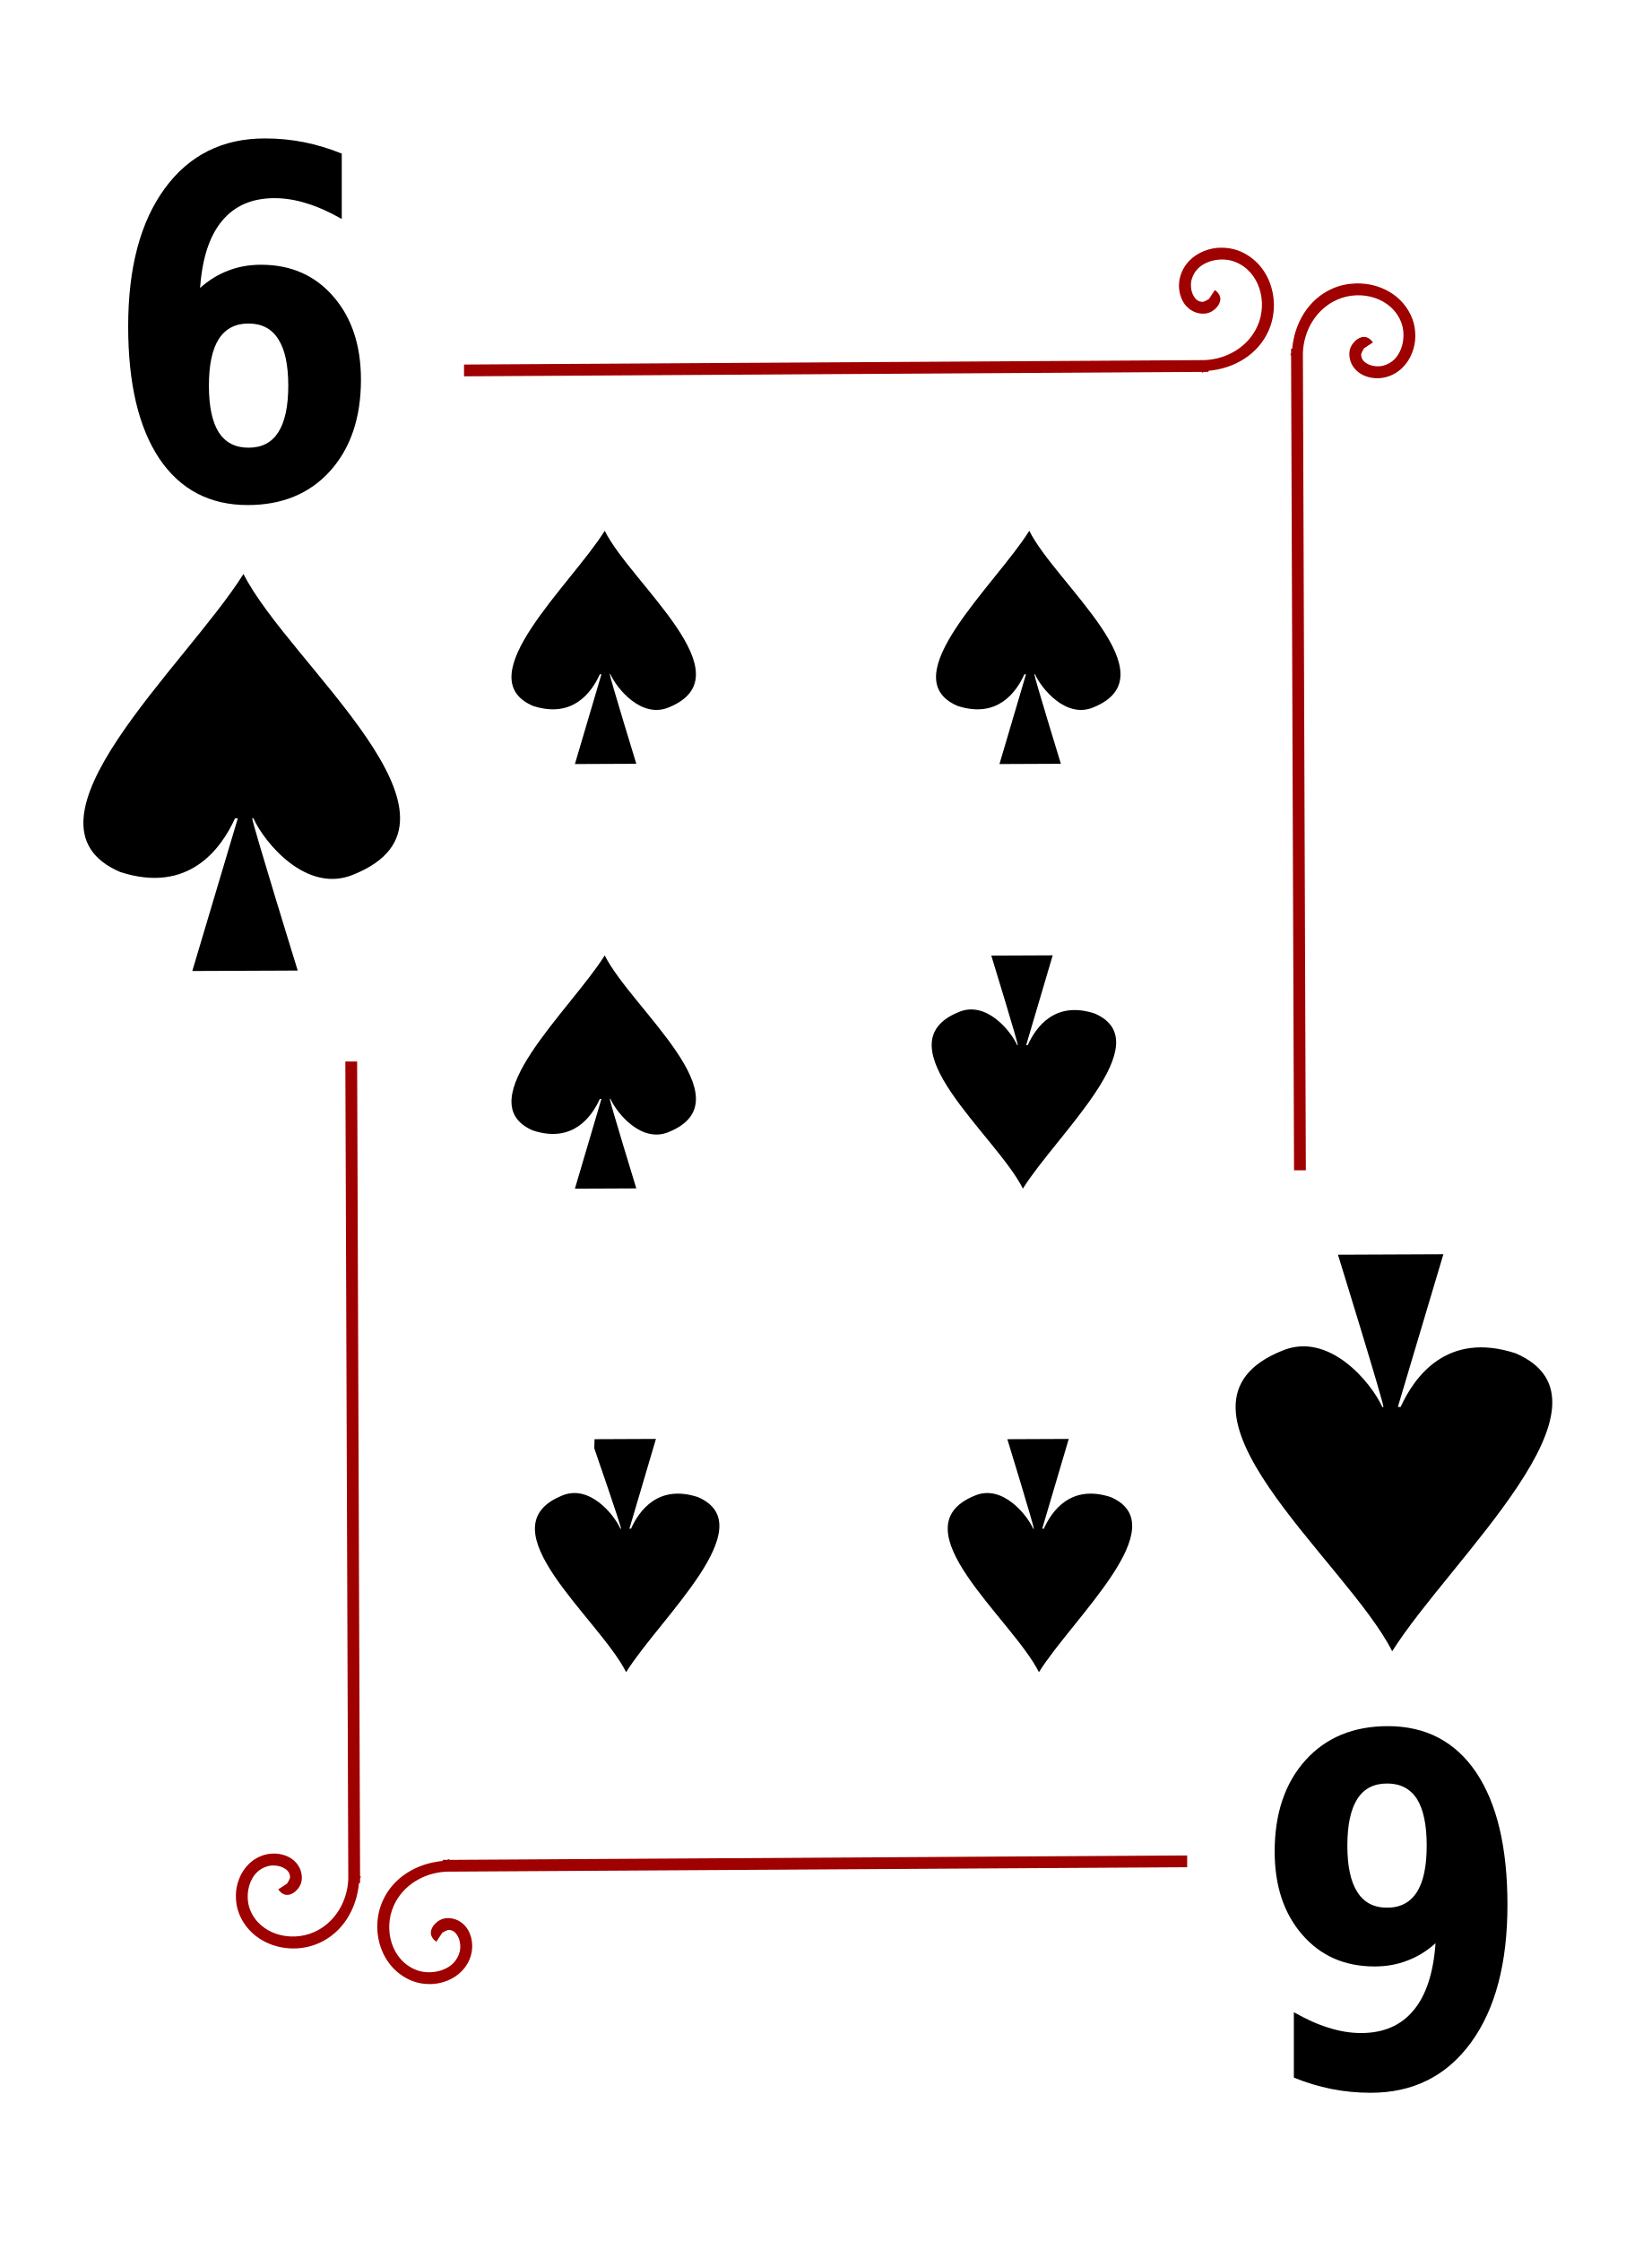
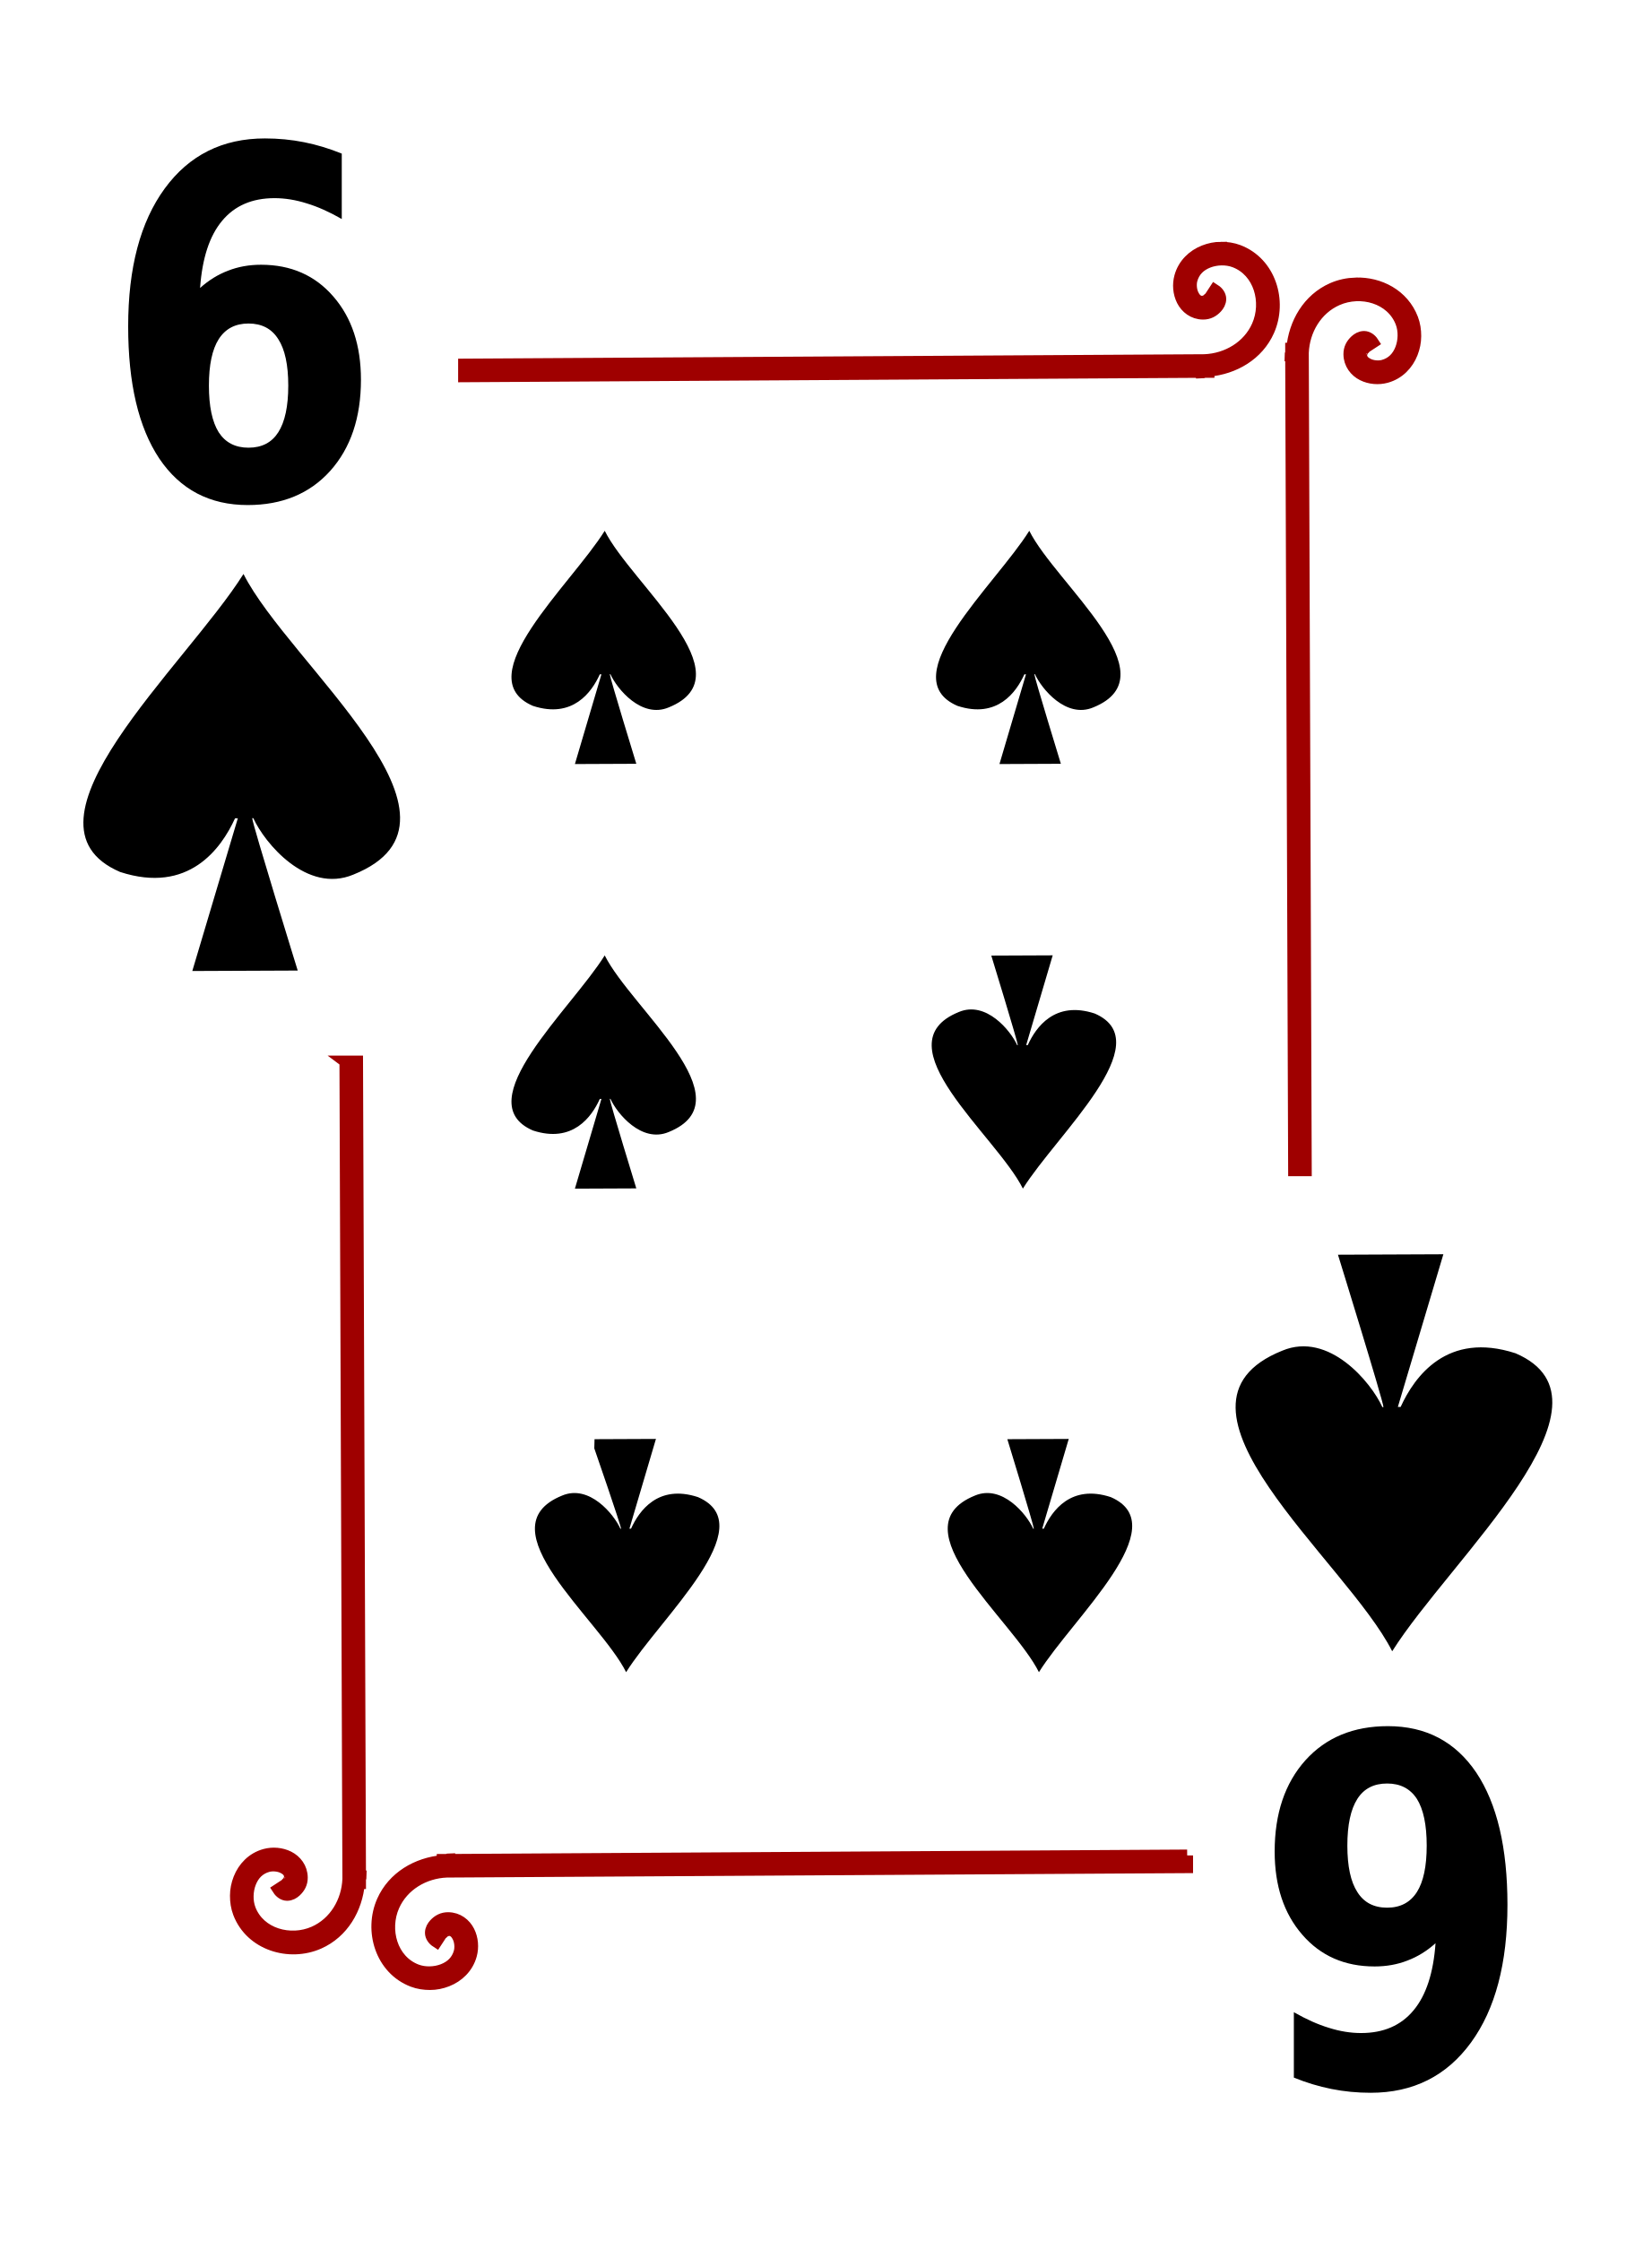
<svg xmlns="http://www.w3.org/2000/svg" viewBox="0 0 140 190">
-   <path d="m103.531,21c-.497.002-.973.099-1.438.281-.93.364-1.738,1.111-2.031,2.188-.176.645-.123,1.381.188,2s.932,1.119 1.75,1.125c.476.003.85-.196 1.156-.531 .153-.168.313-.416.312-.719s-.21-.583-.469-.75l-.531.812c.07.045 0-.005 0-.062s.017-.022-.031.031c-.097.106-.455.219-.438.219-.423-.003-.655-.217-.844-.594s-.227-.905-.125-1.281c.204-.751.718-1.231 1.406-1.5s1.552-.298 2.25-.031c2.116.808 2.825,3.429 1.938,5.438-.779,1.764-2.581,2.83-4.5,2.906l-62.781.375v1l62.562-.375v.062c.078 0.0.141-.06.219-.062h.344v-.094c2.163-.194 4.191-1.362 5.094-3.406 1.101-2.492.143-5.748-2.562-6.781-.472-.18-.971-.252-1.469-.25zm11.406,3.031c-.672.023-1.346.162-1.969.438-2.044.903-3.212,2.93-3.406,5.094h-.094v.344c-.003.078-.063.141-.062.219h.062l.25,69.094h1l-.25-69.312c.077-1.919 1.142-3.721 2.906-4.5 2.008-.887 4.63-.178 5.438,1.938 .266.698.238,1.562-.031,2.25s-.749,1.202-1.5,1.406c-.376.102-.905.064-1.281-.125s-.591-.421-.594-.844c0.0.017.113-.341.219-.438 .053-.048.089-.031.031-.031s-.108-.07-.062,0l.812-.531c-.167-.259-.447-.468-.75-.469s-.551.159-.719.312c-.335.306-.535.681-.531,1.156 .006.818.506,1.44 1.125,1.75s1.355.363 2,.188c1.076-.293 1.824-1.101 2.188-2.031 .182-.465.279-.94.281-1.438s-.07-.996-.25-1.469c-.775-2.029-2.797-3.068-4.812-3zm-85.656,65.969 .25,69.312c-.077,1.919-1.142,3.721-2.906,4.5-2.008.887-4.63.178-5.438-1.938-.266-.698-.238-1.562.031-2.25s.749-1.202 1.5-1.406c.376-.102.905-.064 1.281.125s.591.421.594.844c-0-.017-.113.341-.219.438-.053.048-.089.031-.031.031s.108.07.062,0l-.812.531c.167.259.447.468.75.469s.551-.159.719-.312c.335-.306.535-.681.531-1.156-.006-.818-.506-1.44-1.125-1.75s-1.355-.363-2-.188c-1.076.293-1.824,1.101-2.188,2.031-.182.465-.279.94-.281,1.438s.07.996.25,1.469c1.033,2.706 4.289,3.663 6.781,2.562 2.044-.903 3.212-2.93 3.406-5.094h.094v-.344c.003-.078.063-.141.062-.219h-.062l-.25-69.094h-1zm71.375,67.312-62.562.375v-.062c-.078-0-.141.06-.219.062h-.344v.094c-2.163.194-4.191,1.362-5.094,3.406-1.101,2.492-.143,5.748 2.562,6.781 .472.18.971.252 1.469.25s.973-.099 1.438-.281c.93-.364 1.738-1.111 2.031-2.188 .176-.645.123-1.381-.188-2s-.932-1.119-1.75-1.125c-.476-.003-.85.196-1.156.531-.153.168-.313.416-.312.719s.21.583.469.75l.531-.812c-.07-.045-0.0.005 0,.062s-.017.022.031-.031c.097-.106.455-.219.438-.219 .423.003.655.217.844.594s.227.905.125,1.281c-.204.751-.718,1.231-1.406,1.5s-1.552.298-2.25.031c-2.116-.808-2.825-3.429-1.938-5.438 .779-1.764 2.581-2.83 4.5-2.906l62.781-.375v-1z" fill="#9f0000" fill-rule="evenodd" />
+   <path d="m103.531,21c-.497.002-.973.099-1.438.281-.93.364-1.738,1.111-2.031,2.188-.176.645-.123,1.381.188,2s.932,1.119 1.75,1.125c.476.003.85-.196 1.156-.531 .153-.168.313-.416.312-.719s-.21-.583-.469-.75l-.531.812c.07.045 0-.005 0-.062s.017-.022-.031.031c-.097.106-.455.219-.438.219-.423-.003-.655-.217-.844-.594s-.227-.905-.125-1.281c.204-.751.718-1.231 1.406-1.5s1.552-.298 2.25-.031c2.116.808 2.825,3.429 1.938,5.438-.779,1.764-2.581,2.83-4.5,2.906l-62.781.375v1l62.562-.375v.062c.078 0.0.141-.06.219-.062h.344v-.094c2.163-.194 4.191-1.362 5.094-3.406 1.101-2.492.143-5.748-2.562-6.781-.472-.18-.971-.252-1.469-.25zm11.406,3.031c-.672.023-1.346.162-1.969.438-2.044.903-3.212,2.93-3.406,5.094h-.094v.344c-.003.078-.063.141-.062.219h.062l.25,69.094h1l-.25-69.312c.077-1.919 1.142-3.721 2.906-4.5 2.008-.887 4.63-.178 5.438,1.938 .266.698.238,1.562-.031,2.25s-.749,1.202-1.5,1.406c-.376.102-.905.064-1.281-.125s-.591-.421-.594-.844c0.0.017.113-.341.219-.438 .053-.048.089-.031.031-.031s-.108-.07-.062,0l.812-.531c-.167-.259-.447-.468-.75-.469s-.551.159-.719.312c-.335.306-.535.681-.531,1.156 .006.818.506,1.44 1.125,1.75s1.355.363 2,.188c1.076-.293 1.824-1.101 2.188-2.031 .182-.465.279-.94.281-1.438s-.07-.996-.25-1.469c-.775-2.029-2.797-3.068-4.812-3zm-85.656,65.969 .25,69.312c-.077,1.919-1.142,3.721-2.906,4.5-2.008.887-4.63.178-5.438-1.938-.266-.698-.238-1.562.031-2.25s.749-1.202 1.5-1.406c.376-.102.905-.064 1.281.125s.591.421.594.844c-0-.017-.113.341-.219.438-.053.048-.089.031-.031.031s.108.07.062,0l-.812.531c.167.259.447.468.75.469s.551-.159.719-.312c.335-.306.535-.681.531-1.156-.006-.818-.506-1.44-1.125-1.75s-1.355-.363-2-.188c-1.076.293-1.824,1.101-2.188,2.031-.182.465-.279.94-.281,1.438s.07.996.25,1.469c1.033,2.706 4.289,3.663 6.781,2.562 2.044-.903 3.212-2.93 3.406-5.094h.094v-.344c.003-.078.063-.141.062-.219h-.062l-.25-69.094h-1zm71.375,67.312-62.562.375v-.062c-.078-0-.141.06-.219.062h-.344v.094c-2.163.194-4.191,1.362-5.094,3.406-1.101,2.492-.143,5.748 2.562,6.781 .472.18.971.252 1.469.25s.973-.099 1.438-.281c.93-.364 1.738-1.111 2.031-2.188 .176-.645.123-1.381-.188-2s-.932-1.119-1.75-1.125c-.476-.003-.85.196-1.156.531-.153.168-.313.416-.312.719s.21.583.469.75l.531-.812c-.07-.045-0.0.005 0,.062s-.017.022.031-.031c.097-.106.455-.219.438-.219 .423.003.655.217.844.594s.227.905.125,1.281c-.204.751-.718,1.231-1.406,1.5s-1.552.298-2.25.031c-2.116-.808-2.825-3.429-1.938-5.438 .779-1.764 2.581-2.83 4.5-2.906l62.781-.375v-1z" fill="#9f0000" fill-rule="evenodd" stroke="#9f0000" />
  <g transform="matrix(.59314 0 0 .23894 -103.05 9.256)">
    <path d="m260.18 149.6c-4.836 19.241-19.676 52.006-10.275 62.122 5.707 4.657 8.422-4.876 9.572-11.187h0.23l-3.79 31.836 8.777-0.094s-3.781-30.602-3.79-31.773h0.092c0.929 5.157 4.454 15.833 8.332 11.767 11.339-11.397-5.358-43.83-9.15-62.671z" fill-rule="evenodd" />
  </g>
  <g transform="matrix(-.59314 0 0 -.23894 207.41 177.52)">
    <path d="m260.18 149.6c-4.836 19.241-19.676 52.006-10.275 62.122 5.707 4.657 8.422-4.876 9.572-11.187h0.23l-3.79 31.836 8.777-0.094 0.035-3.25s-3.816-27.352-3.824-28.523h0.092c0.929 5.157 4.454 15.833 8.332 11.767 11.339-11.397-5.358-43.83-9.15-62.671z" fill-rule="evenodd" />
  </g>
  <g transform="matrix(.59314 0 0 .23894 -67.053 9.256)">
    <path d="m260.18 149.6c-4.836 19.241-19.676 52.006-10.275 62.122 5.707 4.657 8.422-4.876 9.572-11.187h0.23l-3.79 31.836 8.777-0.094s-3.781-30.602-3.79-31.773h0.092c0.929 5.157 4.454 15.833 8.332 11.767 11.339-11.397-5.358-43.83-9.15-62.671z" fill-rule="evenodd" />
  </g>
  <g transform="matrix(-.59314 0 0 -.23894 242.41 177.52)">
    <path d="m260.18 149.6c-4.836 19.241-19.676 52.006-10.275 62.122 5.707 4.657 8.422-4.876 9.572-11.187h0.23l-3.79 31.836 8.777-0.094s-3.781-30.602-3.79-31.773h0.092c0.929 5.157 4.454 15.833 8.332 11.767 11.339-11.397-5.358-43.83-9.15-62.671z" fill-rule="evenodd" />
  </g>
  <path d="m20.644 48.665c-4.924 7.825-20.035 21.149-10.462 25.263 5.811 1.894 8.576-1.983 9.747-4.549h0.235l-3.859 12.946 8.938-0.038s-3.85-12.445-3.859-12.921h0.094c0.946 2.097 4.535 6.439 8.484 4.785 11.546-4.635-5.456-17.824-9.317-25.486z" fill-rule="evenodd" />
  <path d="m21.069 27.429c-1.119 1e-5 -1.96 0.442-2.525 1.326-0.554 0.871-0.831 2.183-0.831 3.938s0.277 3.074 0.831 3.958c0.565 0.871 1.407 1.306 2.525 1.306 1.13 0 1.971-0.435 2.525-1.306 0.565-0.884 0.847-2.204 0.847-3.958s-0.282-3.068-0.847-3.938c-0.554-0.884-1.395-1.326-2.525-1.326m7.908-14.407v5.546c-1.052-0.603-2.043-1.045-2.974-1.326-0.93-0.295-1.839-0.442-2.725-0.442-1.905 2e-5 -3.389 0.643-4.452 1.929-1.063 1.273-1.683 3.168-1.861 5.686 0.731-0.656 1.523-1.145 2.376-1.467 0.853-0.335 1.783-0.502 2.791-0.502 2.536 2e-5 4.58 0.898 6.13 2.692 1.562 1.795 2.342 4.146 2.342 7.053-2e-5 3.215-0.869 5.794-2.608 7.736-1.739 1.929-4.07 2.893-6.994 2.893-3.223 0-5.721-1.313-7.493-3.938-1.761-2.639-2.642-6.376-2.642-11.212 0-4.956 1.03-8.848 3.09-11.674 2.071-2.84 4.906-4.26 8.506-4.26 1.141 3e-5 2.248 0.107 3.323 0.322s2.138 0.536 3.19 0.965" />
  <path d="m118.04 140c4.924-7.825 20.035-21.149 10.462-25.263-5.811-1.894-8.576 1.983-9.747 4.549h-0.235l3.859-12.946-8.938 0.038s3.85 12.445 3.859 12.921h-0.094c-0.946-2.097-4.535-6.439-8.484-4.785-11.546 4.635 5.456 17.824 9.317 25.486z" fill-rule="evenodd" />
  <path d="m117.61 161.74c1.119-2e-5 1.96-0.442 2.525-1.326 0.554-0.871 0.831-2.183 0.831-3.938s-0.277-3.074-0.831-3.958c-0.565-0.871-1.407-1.306-2.525-1.306-1.13 0-1.971 0.435-2.525 1.306-0.565 0.884-0.847 2.204-0.847 3.958s0.282 3.068 0.847 3.938c0.554 0.884 1.395 1.326 2.525 1.326m-7.908 14.407v-5.546c1.052 0.603 2.043 1.045 2.974 1.326 0.93 0.295 1.839 0.442 2.725 0.442 1.905-2e-5 3.389-0.643 4.452-1.929 1.063-1.273 1.683-3.168 1.861-5.686-0.731 0.656-1.523 1.145-2.376 1.467-0.853 0.335-1.783 0.502-2.791 0.502-2.536-2e-5 -4.58-0.898-6.13-2.692-1.562-1.795-2.342-4.146-2.342-7.053 1e-5 -3.215 0.869-5.794 2.608-7.736 1.739-1.929 4.07-2.893 6.994-2.893 3.223 0 5.721 1.313 7.493 3.938 1.761 2.639 2.642 6.376 2.642 11.212 0 4.956-1.03 8.848-3.09 11.674-2.071 2.84-4.906 4.26-8.506 4.26-1.141-3e-5 -2.248-0.107-3.323-0.322s-2.138-0.536-3.19-0.964" />
  <g transform="matrix(.59314 0 0 .23894 -103.05 45.256)">
    <path d="m260.18 149.6c-4.836 19.241-19.676 52.006-10.275 62.122 5.707 4.657 8.422-4.876 9.572-11.187h0.23l-3.79 31.836 8.777-0.094s-3.781-30.602-3.79-31.773h0.092c0.929 5.157 4.454 15.833 8.332 11.767 11.339-11.397-5.358-43.83-9.15-62.671z" fill-rule="evenodd" />
  </g>
  <g transform="matrix(-.59314 0 0 -.23894 241.05 136.52)">
    <path d="m260.18 149.6c-4.836 19.241-19.676 52.006-10.275 62.122 5.707 4.657 8.422-4.876 9.572-11.187h0.23l-3.79 31.836 8.777-0.094s-3.781-30.602-3.79-31.773h0.092c0.929 5.157 4.454 15.833 8.332 11.767 11.339-11.397-5.358-43.83-9.15-62.671z" fill-rule="evenodd" />
  </g>
</svg>
